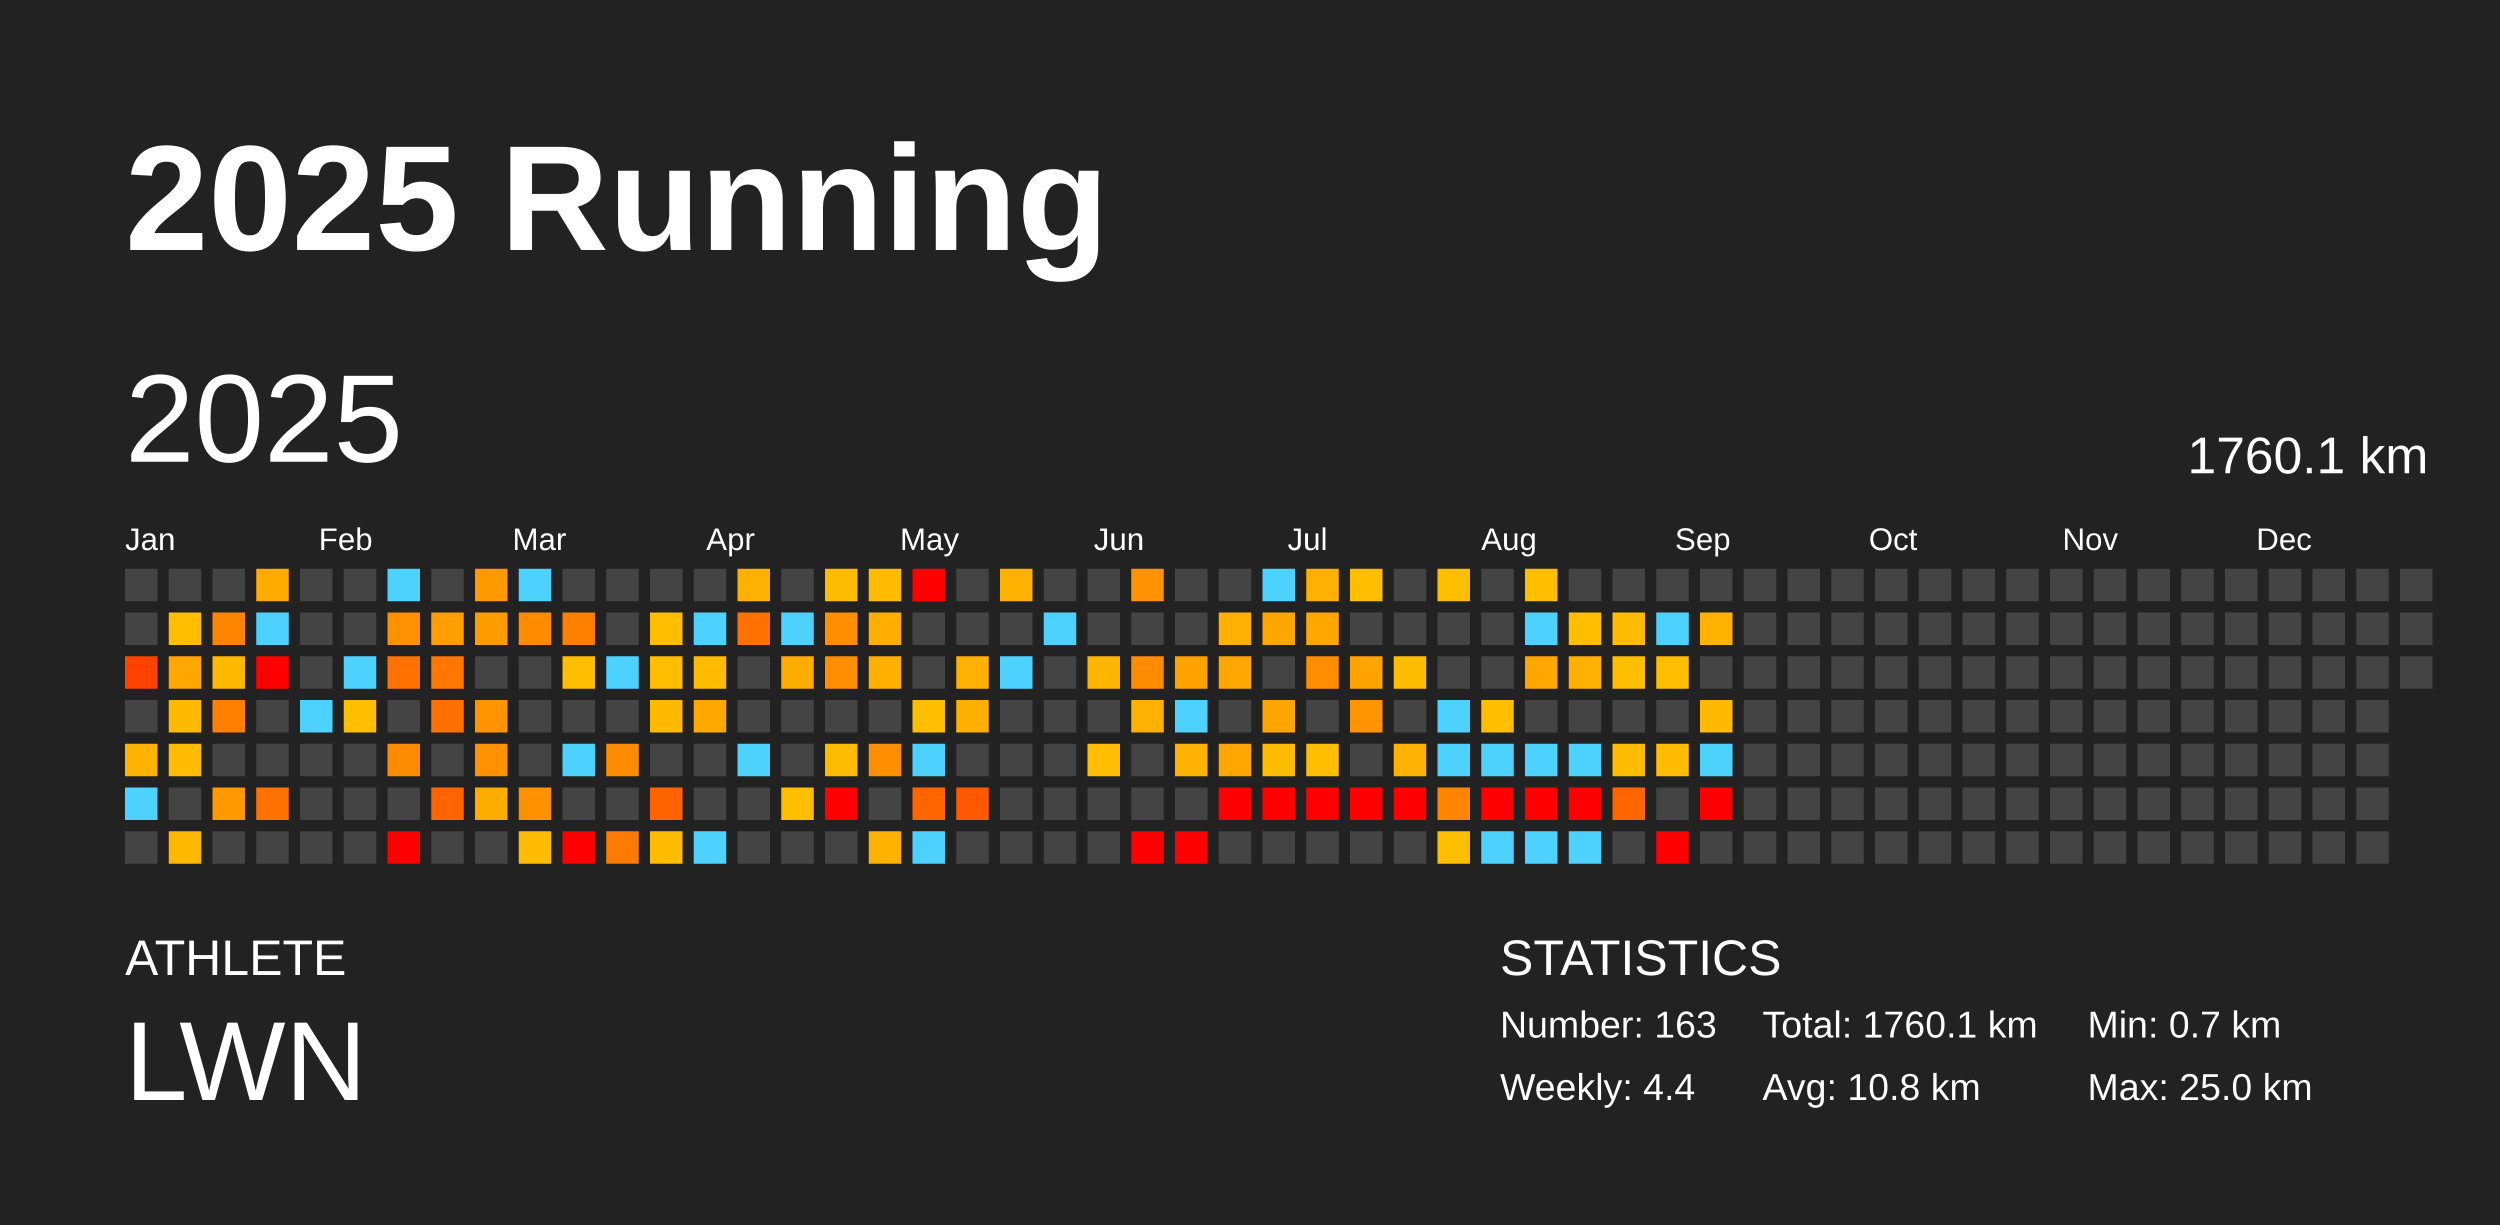
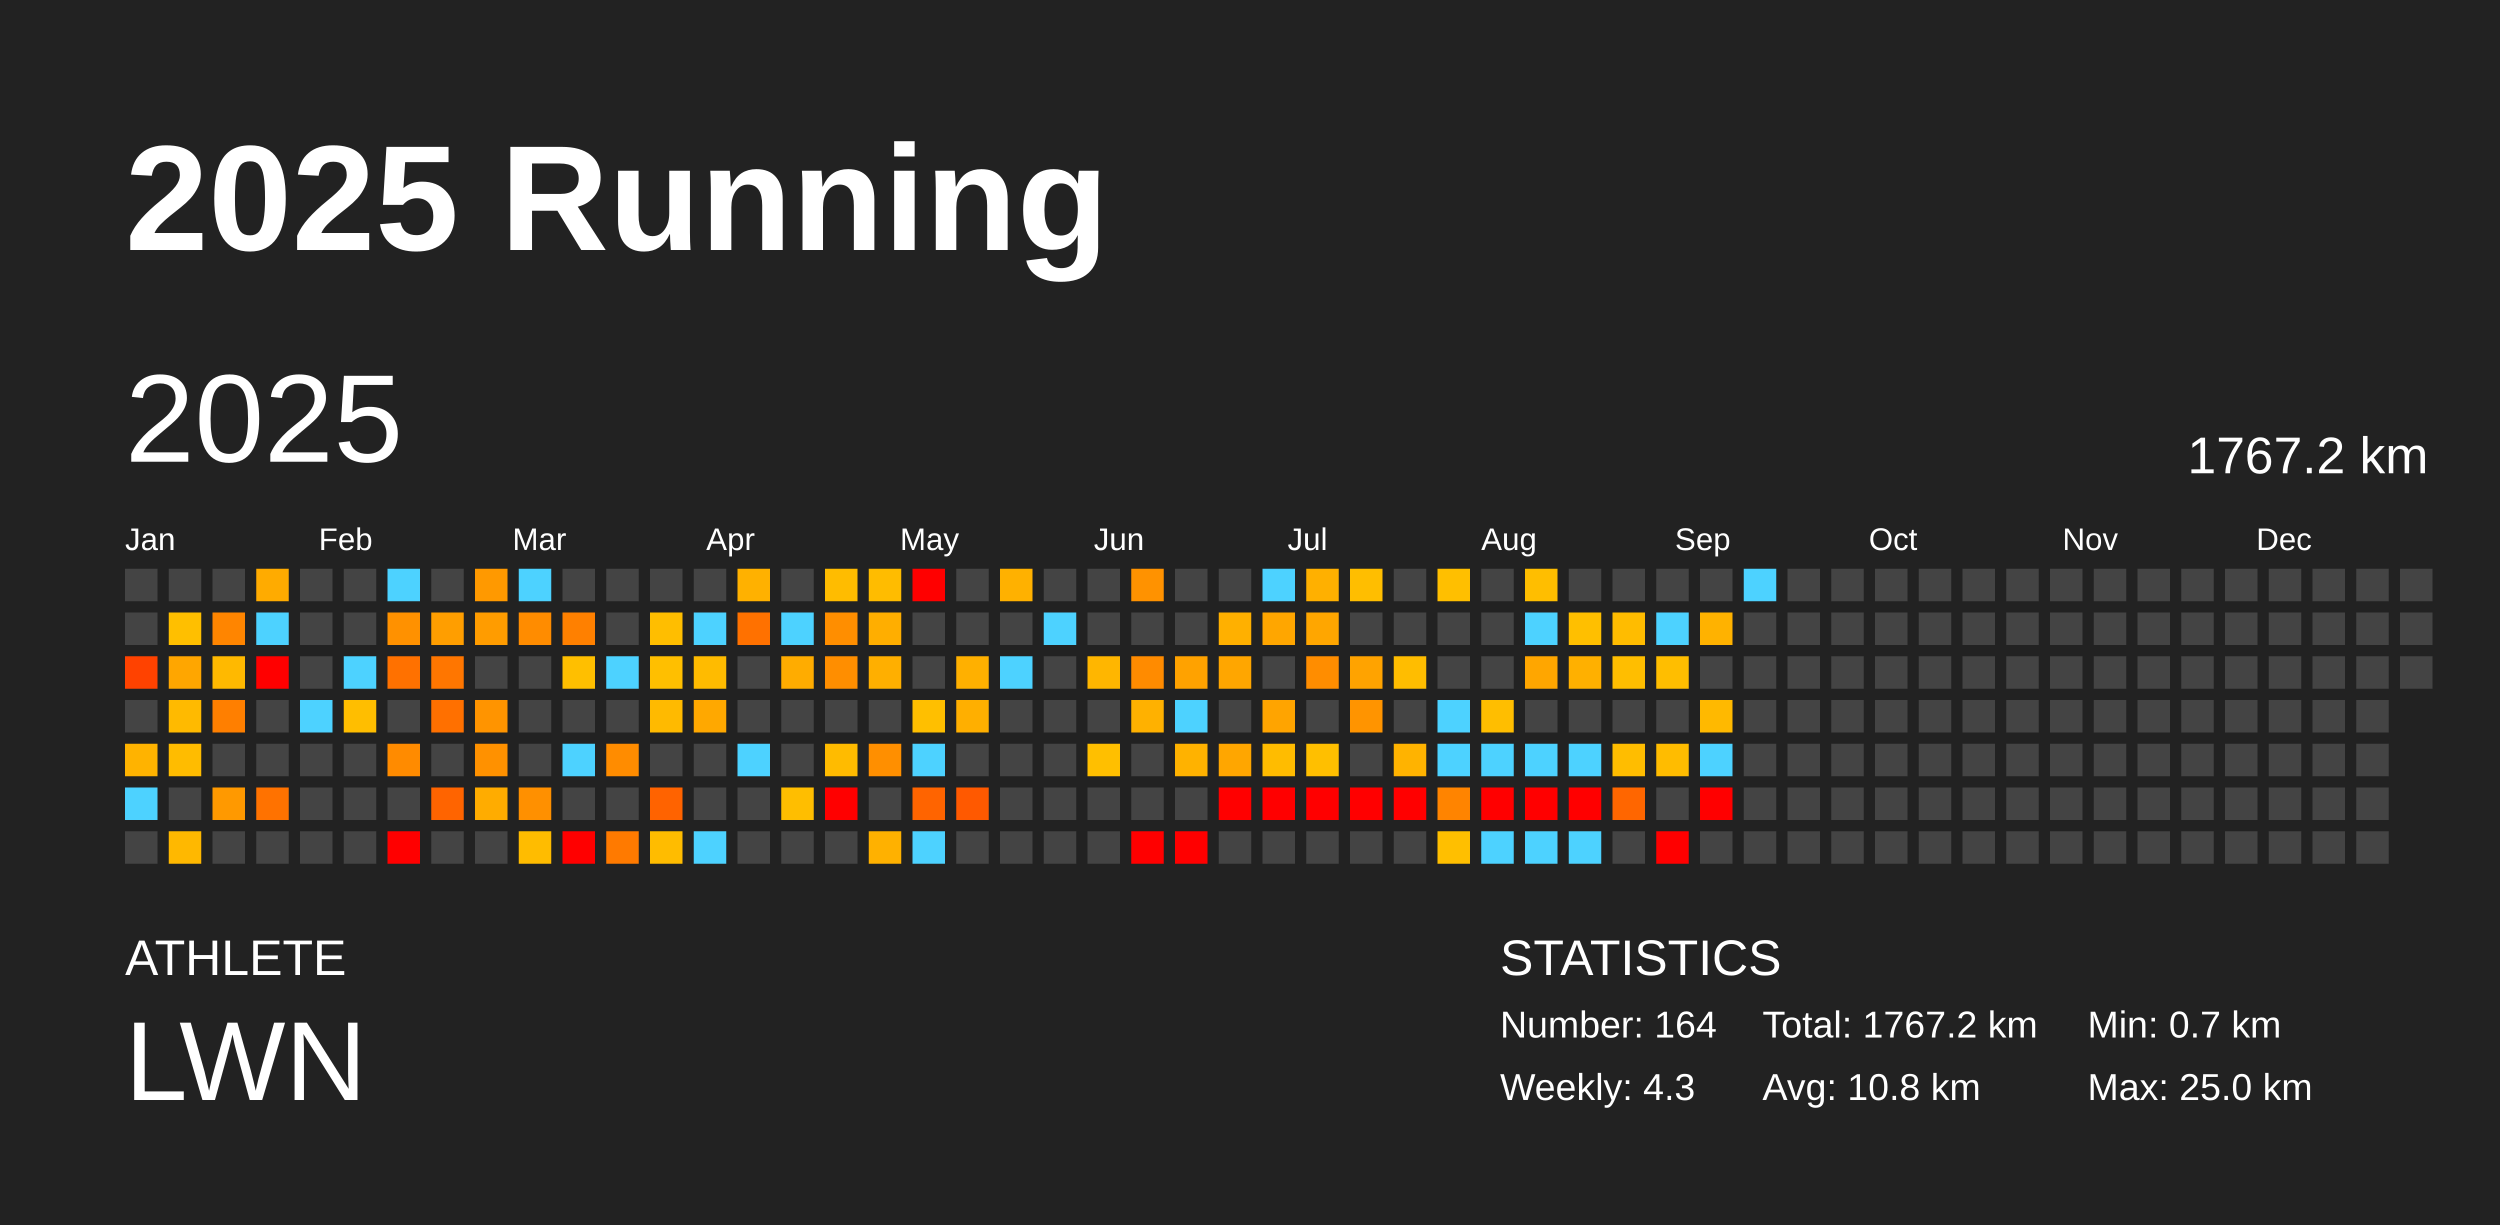
<svg xmlns="http://www.w3.org/2000/svg" baseProfile="full" height="98mm" version="1.1" viewBox="0,0,200,98" width="200mm">
  <defs />
  <rect fill="#222222" height="98" width="200" x="0" y="0" />
  <text fill="#FFFFFF" style="font-size:12px; font-family:Arial; font-weight:bold;" x="10" y="20">2025 Running</text>
  <text fill="#FFFFFF" style="font-size:4px; font-family:Arial" x="10" y="78">ATHLETE</text>
  <text fill="#FFFFFF" style="font-size:9px; font-family:Arial" x="10" y="88">LWN</text>
  <text fill="#FFFFFF" style="font-size:4px; font-family:Arial" x="120" y="78">STATISTICS</text>
-   <text fill="#FFFFFF" style="font-size:3px; font-family:Arial" x="120" y="83">Number: 163</text>
-   <text fill="#FFFFFF" style="font-size:3px; font-family:Arial" x="120" y="88">Weekly: 4.4</text>
-   <text fill="#FFFFFF" style="font-size:3px; font-family:Arial" x="141" y="83">Total: 1760.1 km</text>
+   <text fill="#FFFFFF" style="font-size:3px; font-family:Arial" x="120" y="83">Number: 164</text>
+   <text fill="#FFFFFF" style="font-size:3px; font-family:Arial" x="120" y="88">Weekly: 4.3</text>
+   <text fill="#FFFFFF" style="font-size:3px; font-family:Arial" x="141" y="83">Total: 1767.2 km</text>
  <text fill="#FFFFFF" style="font-size:3px; font-family:Arial" x="141" y="88">Avg: 10.8 km</text>
  <text fill="#FFFFFF" style="font-size:3px; font-family:Arial" x="167" y="83">Min: 0.7 km</text>
  <text fill="#FFFFFF" style="font-size:3px; font-family:Arial" x="167" y="88">Max: 25.0 km</text>
  <text dominant-baseline="hanging" fill="#FFFFFF" style="font-size:10.0px; font-family:Arial;" x="10" y="30">2025</text>
-   <text dominant-baseline="hanging" fill="#FFFFFF" style="font-size:4.125px; font-family:Arial;" x="175" y="35">1760.1 km</text>
+   <text dominant-baseline="hanging" fill="#FFFFFF" style="font-size:4.125px; font-family:Arial;" x="175" y="35">1767.2 km</text>
  <text fill="#FFFFFF" style="font-size:2.5px; font-family:Arial" x="10.0" y="44">Jan</text>
  <text fill="#FFFFFF" style="font-size:2.5px; font-family:Arial" x="25.5" y="44">Feb</text>
  <text fill="#FFFFFF" style="font-size:2.5px; font-family:Arial" x="41.0" y="44">Mar</text>
  <text fill="#FFFFFF" style="font-size:2.5px; font-family:Arial" x="56.5" y="44">Apr</text>
  <text fill="#FFFFFF" style="font-size:2.5px; font-family:Arial" x="72.0" y="44">May</text>
  <text fill="#FFFFFF" style="font-size:2.5px; font-family:Arial" x="87.5" y="44">Jun</text>
  <text fill="#FFFFFF" style="font-size:2.5px; font-family:Arial" x="103.0" y="44">Jul</text>
  <text fill="#FFFFFF" style="font-size:2.5px; font-family:Arial" x="118.5" y="44">Aug</text>
  <text fill="#FFFFFF" style="font-size:2.5px; font-family:Arial" x="134.0" y="44">Sep</text>
  <text fill="#FFFFFF" style="font-size:2.5px; font-family:Arial" x="149.5" y="44">Oct</text>
  <text fill="#FFFFFF" style="font-size:2.5px; font-family:Arial" x="165.0" y="44">Nov</text>
  <text fill="#FFFFFF" style="font-size:2.5px; font-family:Arial" x="180.5" y="44">Dec</text>
  <rect fill="#444444" height="2.6" width="2.6" x="10.0" y="45.5" />
  <rect fill="#444444" height="2.6" width="2.6" x="10.0" y="49.0" />
  <rect fill="#ff4200" height="2.6" width="2.6" x="10.0" y="52.5" />
  <rect fill="#444444" height="2.6" width="2.6" x="10.0" y="56.0" />
  <rect fill="#ffb300" height="2.6" width="2.6" x="10.0" y="59.5" />
  <rect fill="#4dd2ff" height="2.6" width="2.6" x="10.0" y="63.0" />
  <rect fill="#444444" height="2.6" width="2.6" x="10.0" y="66.5" />
  <rect fill="#444444" height="2.6" width="2.6" x="13.5" y="45.5" />
  <rect fill="#ffbf00" height="2.6" width="2.6" x="13.5" y="49.0" />
  <rect fill="#ffa600" height="2.6" width="2.6" x="13.5" y="52.5" />
  <rect fill="#ffba00" height="2.6" width="2.6" x="13.5" y="56.0" />
  <rect fill="#ffbc00" height="2.6" width="2.6" x="13.5" y="59.5" />
  <rect fill="#444444" height="2.6" width="2.6" x="13.5" y="63.0" />
  <rect fill="#ffb800" height="2.6" width="2.6" x="13.5" y="66.5" />
  <rect fill="#444444" height="2.6" width="2.6" x="17.0" y="45.5" />
  <rect fill="#ff8500" height="2.6" width="2.6" x="17.0" y="49.0" />
  <rect fill="#ffb900" height="2.6" width="2.6" x="17.0" y="52.5" />
  <rect fill="#ff7f00" height="2.6" width="2.6" x="17.0" y="56.0" />
  <rect fill="#444444" height="2.6" width="2.6" x="17.0" y="59.5" />
  <rect fill="#ff9900" height="2.6" width="2.6" x="17.0" y="63.0" />
  <rect fill="#444444" height="2.6" width="2.6" x="17.0" y="66.5" />
  <rect fill="#ffab00" height="2.6" width="2.6" x="20.5" y="45.5" />
  <rect fill="#4dd2ff" height="2.6" width="2.6" x="20.5" y="49.0" />
  <rect fill="red" height="2.6" width="2.6" x="20.5" y="52.5" />
  <rect fill="#444444" height="2.6" width="2.6" x="20.5" y="56.0" />
  <rect fill="#444444" height="2.6" width="2.6" x="20.5" y="59.5" />
  <rect fill="#ff7200" height="2.6" width="2.6" x="20.5" y="63.0" />
  <rect fill="#444444" height="2.6" width="2.6" x="20.5" y="66.5" />
  <rect fill="#444444" height="2.6" width="2.6" x="24.0" y="45.5" />
  <rect fill="#444444" height="2.6" width="2.6" x="24.0" y="49.0" />
  <rect fill="#444444" height="2.6" width="2.6" x="24.0" y="52.5" />
  <rect fill="#4dd2ff" height="2.6" width="2.6" x="24.0" y="56.0" />
  <rect fill="#444444" height="2.6" width="2.6" x="24.0" y="59.5" />
  <rect fill="#444444" height="2.6" width="2.6" x="24.0" y="63.0" />
  <rect fill="#444444" height="2.6" width="2.6" x="24.0" y="66.5" />
  <rect fill="#444444" height="2.6" width="2.6" x="27.5" y="45.5" />
  <rect fill="#444444" height="2.6" width="2.6" x="27.5" y="49.0" />
  <rect fill="#4dd2ff" height="2.6" width="2.6" x="27.5" y="52.5" />
  <rect fill="#ffbe00" height="2.6" width="2.6" x="27.5" y="56.0" />
  <rect fill="#444444" height="2.6" width="2.6" x="27.5" y="59.5" />
  <rect fill="#444444" height="2.6" width="2.6" x="27.5" y="63.0" />
  <rect fill="#444444" height="2.6" width="2.6" x="27.5" y="66.5" />
  <rect fill="#4dd2ff" height="2.6" width="2.6" x="31.0" y="45.5" />
  <rect fill="#ff9100" height="2.6" width="2.6" x="31.0" y="49.0" />
  <rect fill="#ff7100" height="2.6" width="2.6" x="31.0" y="52.5" />
  <rect fill="#444444" height="2.6" width="2.6" x="31.0" y="56.0" />
  <rect fill="#ff8b00" height="2.6" width="2.6" x="31.0" y="59.5" />
  <rect fill="#444444" height="2.6" width="2.6" x="31.0" y="63.0" />
  <rect fill="red" height="2.6" width="2.6" x="31.0" y="66.5" />
  <rect fill="#444444" height="2.6" width="2.6" x="34.5" y="45.5" />
  <rect fill="#ff9e00" height="2.6" width="2.6" x="34.5" y="49.0" />
  <rect fill="#ff7600" height="2.6" width="2.6" x="34.5" y="52.5" />
  <rect fill="#ff7000" height="2.6" width="2.6" x="34.5" y="56.0" />
  <rect fill="#444444" height="2.6" width="2.6" x="34.5" y="59.5" />
  <rect fill="#ff6400" height="2.6" width="2.6" x="34.5" y="63.0" />
  <rect fill="#444444" height="2.6" width="2.6" x="34.5" y="66.5" />
  <rect fill="#ff9900" height="2.6" width="2.6" x="38.0" y="45.5" />
  <rect fill="#ff9c00" height="2.6" width="2.6" x="38.0" y="49.0" />
  <rect fill="#444444" height="2.6" width="2.6" x="38.0" y="52.5" />
  <rect fill="#ff9400" height="2.6" width="2.6" x="38.0" y="56.0" />
  <rect fill="#ff9100" height="2.6" width="2.6" x="38.0" y="59.5" />
  <rect fill="#ffac00" height="2.6" width="2.6" x="38.0" y="63.0" />
  <rect fill="#444444" height="2.6" width="2.6" x="38.0" y="66.5" />
  <rect fill="#4dd2ff" height="2.6" width="2.6" x="41.5" y="45.5" />
  <rect fill="#ff8c00" height="2.6" width="2.6" x="41.5" y="49.0" />
  <rect fill="#444444" height="2.6" width="2.6" x="41.5" y="52.5" />
  <rect fill="#444444" height="2.6" width="2.6" x="41.5" y="56.0" />
  <rect fill="#444444" height="2.6" width="2.6" x="41.5" y="59.5" />
  <rect fill="#ff9000" height="2.6" width="2.6" x="41.5" y="63.0" />
  <rect fill="#ffbc00" height="2.6" width="2.6" x="41.5" y="66.5" />
  <rect fill="#444444" height="2.6" width="2.6" x="45.0" y="45.5" />
  <rect fill="#ff8000" height="2.6" width="2.6" x="45.0" y="49.0" />
  <rect fill="#ffbf00" height="2.6" width="2.6" x="45.0" y="52.5" />
  <rect fill="#444444" height="2.6" width="2.6" x="45.0" y="56.0" />
  <rect fill="#4dd2ff" height="2.6" width="2.6" x="45.0" y="59.5" />
  <rect fill="#444444" height="2.6" width="2.6" x="45.0" y="63.0" />
  <rect fill="red" height="2.6" width="2.6" x="45.0" y="66.5" />
  <rect fill="#444444" height="2.6" width="2.6" x="48.5" y="45.5" />
  <rect fill="#444444" height="2.6" width="2.6" x="48.5" y="49.0" />
  <rect fill="#4dd2ff" height="2.6" width="2.6" x="48.5" y="52.5" />
  <rect fill="#444444" height="2.6" width="2.6" x="48.5" y="56.0" />
  <rect fill="#ff8c00" height="2.6" width="2.6" x="48.5" y="59.5" />
  <rect fill="#444444" height="2.6" width="2.6" x="48.5" y="63.0" />
  <rect fill="#ff7a00" height="2.6" width="2.6" x="48.5" y="66.5" />
  <rect fill="#444444" height="2.6" width="2.6" x="52.0" y="45.5" />
  <rect fill="#ffbe00" height="2.6" width="2.6" x="52.0" y="49.0" />
  <rect fill="#ffbf00" height="2.6" width="2.6" x="52.0" y="52.5" />
  <rect fill="#ffba00" height="2.6" width="2.6" x="52.0" y="56.0" />
  <rect fill="#444444" height="2.6" width="2.6" x="52.0" y="59.5" />
  <rect fill="#ff6300" height="2.6" width="2.6" x="52.0" y="63.0" />
  <rect fill="#ffbc00" height="2.6" width="2.6" x="52.0" y="66.5" />
  <rect fill="#444444" height="2.6" width="2.6" x="55.5" y="45.5" />
  <rect fill="#4dd2ff" height="2.6" width="2.6" x="55.5" y="49.0" />
  <rect fill="#ffbb00" height="2.6" width="2.6" x="55.5" y="52.5" />
  <rect fill="#ffa800" height="2.6" width="2.6" x="55.5" y="56.0" />
  <rect fill="#444444" height="2.6" width="2.6" x="55.5" y="59.5" />
  <rect fill="#444444" height="2.6" width="2.6" x="55.5" y="63.0" />
  <rect fill="#4dd2ff" height="2.6" width="2.6" x="55.5" y="66.5" />
  <rect fill="#ffb100" height="2.6" width="2.6" x="59.0" y="45.5" />
  <rect fill="#ff7100" height="2.6" width="2.6" x="59.0" y="49.0" />
  <rect fill="#444444" height="2.6" width="2.6" x="59.0" y="52.5" />
  <rect fill="#444444" height="2.6" width="2.6" x="59.0" y="56.0" />
  <rect fill="#4dd2ff" height="2.6" width="2.6" x="59.0" y="59.5" />
  <rect fill="#444444" height="2.6" width="2.6" x="59.0" y="63.0" />
  <rect fill="#444444" height="2.6" width="2.6" x="59.0" y="66.5" />
  <rect fill="#444444" height="2.6" width="2.6" x="62.5" y="45.5" />
  <rect fill="#4dd2ff" height="2.6" width="2.6" x="62.5" y="49.0" />
  <rect fill="#ffac00" height="2.6" width="2.6" x="62.5" y="52.5" />
  <rect fill="#444444" height="2.6" width="2.6" x="62.5" y="56.0" />
  <rect fill="#444444" height="2.6" width="2.6" x="62.5" y="59.5" />
  <rect fill="#ffbe00" height="2.6" width="2.6" x="62.5" y="63.0" />
  <rect fill="#444444" height="2.6" width="2.6" x="62.5" y="66.5" />
  <rect fill="#ffbc00" height="2.6" width="2.6" x="66.0" y="45.5" />
  <rect fill="#ff8e00" height="2.6" width="2.6" x="66.0" y="49.0" />
  <rect fill="#ff8e00" height="2.6" width="2.6" x="66.0" y="52.5" />
  <rect fill="#444444" height="2.6" width="2.6" x="66.0" y="56.0" />
  <rect fill="#ffbb00" height="2.6" width="2.6" x="66.0" y="59.5" />
  <rect fill="red" height="2.6" width="2.6" x="66.0" y="63.0" />
  <rect fill="#444444" height="2.6" width="2.6" x="66.0" y="66.5" />
  <rect fill="#ffbc00" height="2.6" width="2.6" x="69.5" y="45.5" />
  <rect fill="#ffae00" height="2.6" width="2.6" x="69.5" y="49.0" />
  <rect fill="#ffaf00" height="2.6" width="2.6" x="69.5" y="52.5" />
  <rect fill="#444444" height="2.6" width="2.6" x="69.5" y="56.0" />
  <rect fill="#ff8f00" height="2.6" width="2.6" x="69.5" y="59.5" />
  <rect fill="#444444" height="2.6" width="2.6" x="69.5" y="63.0" />
  <rect fill="#ffb100" height="2.6" width="2.6" x="69.5" y="66.5" />
  <rect fill="red" height="2.6" width="2.6" x="73.0" y="45.5" />
  <rect fill="#444444" height="2.6" width="2.6" x="73.0" y="49.0" />
  <rect fill="#444444" height="2.6" width="2.6" x="73.0" y="52.5" />
  <rect fill="#ffbf00" height="2.6" width="2.6" x="73.0" y="56.0" />
  <rect fill="#4dd2ff" height="2.6" width="2.6" x="73.0" y="59.5" />
  <rect fill="#ff6400" height="2.6" width="2.6" x="73.0" y="63.0" />
  <rect fill="#4dd2ff" height="2.6" width="2.6" x="73.0" y="66.5" />
  <rect fill="#444444" height="2.6" width="2.6" x="76.5" y="45.5" />
  <rect fill="#444444" height="2.6" width="2.6" x="76.5" y="49.0" />
  <rect fill="#ffb000" height="2.6" width="2.6" x="76.5" y="52.5" />
  <rect fill="#ffaf00" height="2.6" width="2.6" x="76.5" y="56.0" />
  <rect fill="#444444" height="2.6" width="2.6" x="76.5" y="59.5" />
  <rect fill="#ff5900" height="2.6" width="2.6" x="76.5" y="63.0" />
  <rect fill="#444444" height="2.6" width="2.6" x="76.5" y="66.5" />
  <rect fill="#ffb100" height="2.6" width="2.6" x="80.0" y="45.5" />
  <rect fill="#444444" height="2.6" width="2.6" x="80.0" y="49.0" />
  <rect fill="#4dd2ff" height="2.6" width="2.6" x="80.0" y="52.5" />
  <rect fill="#444444" height="2.6" width="2.6" x="80.0" y="56.0" />
  <rect fill="#444444" height="2.6" width="2.6" x="80.0" y="59.5" />
  <rect fill="#444444" height="2.6" width="2.6" x="80.0" y="63.0" />
  <rect fill="#444444" height="2.6" width="2.6" x="80.0" y="66.5" />
  <rect fill="#444444" height="2.6" width="2.6" x="83.5" y="45.5" />
  <rect fill="#4dd2ff" height="2.6" width="2.6" x="83.5" y="49.0" />
  <rect fill="#444444" height="2.6" width="2.6" x="83.5" y="52.5" />
  <rect fill="#444444" height="2.6" width="2.6" x="83.5" y="56.0" />
  <rect fill="#444444" height="2.6" width="2.6" x="83.5" y="59.5" />
  <rect fill="#444444" height="2.6" width="2.6" x="83.5" y="63.0" />
  <rect fill="#444444" height="2.6" width="2.6" x="83.5" y="66.5" />
  <rect fill="#444444" height="2.6" width="2.6" x="87.0" y="45.5" />
  <rect fill="#444444" height="2.6" width="2.6" x="87.0" y="49.0" />
  <rect fill="#ffb600" height="2.6" width="2.6" x="87.0" y="52.5" />
  <rect fill="#444444" height="2.6" width="2.6" x="87.0" y="56.0" />
  <rect fill="#ffbf00" height="2.6" width="2.6" x="87.0" y="59.5" />
  <rect fill="#444444" height="2.6" width="2.6" x="87.0" y="63.0" />
  <rect fill="#444444" height="2.6" width="2.6" x="87.0" y="66.5" />
  <rect fill="#ff9200" height="2.6" width="2.6" x="90.5" y="45.5" />
  <rect fill="#444444" height="2.6" width="2.6" x="90.5" y="49.0" />
  <rect fill="#ff8b00" height="2.6" width="2.6" x="90.5" y="52.5" />
  <rect fill="#ffb100" height="2.6" width="2.6" x="90.5" y="56.0" />
  <rect fill="#444444" height="2.6" width="2.6" x="90.5" y="59.5" />
  <rect fill="#444444" height="2.6" width="2.6" x="90.5" y="63.0" />
  <rect fill="red" height="2.6" width="2.6" x="90.5" y="66.5" />
  <rect fill="#444444" height="2.6" width="2.6" x="94.0" y="45.5" />
  <rect fill="#444444" height="2.6" width="2.6" x="94.0" y="49.0" />
  <rect fill="#ffa200" height="2.6" width="2.6" x="94.0" y="52.5" />
  <rect fill="#4dd2ff" height="2.6" width="2.6" x="94.0" y="56.0" />
  <rect fill="#ffb200" height="2.6" width="2.6" x="94.0" y="59.5" />
  <rect fill="#444444" height="2.6" width="2.6" x="94.0" y="63.0" />
  <rect fill="red" height="2.6" width="2.6" x="94.0" y="66.5" />
  <rect fill="#444444" height="2.6" width="2.6" x="97.5" y="45.5" />
  <rect fill="#ffb000" height="2.6" width="2.6" x="97.5" y="49.0" />
  <rect fill="#ffa600" height="2.6" width="2.6" x="97.5" y="52.5" />
  <rect fill="#444444" height="2.6" width="2.6" x="97.5" y="56.0" />
  <rect fill="#ffa600" height="2.6" width="2.6" x="97.5" y="59.5" />
  <rect fill="red" height="2.6" width="2.6" x="97.5" y="63.0" />
  <rect fill="#444444" height="2.6" width="2.6" x="97.5" y="66.5" />
  <rect fill="#4dd2ff" height="2.6" width="2.6" x="101.0" y="45.5" />
  <rect fill="#ffa600" height="2.6" width="2.6" x="101.0" y="49.0" />
  <rect fill="#444444" height="2.6" width="2.6" x="101.0" y="52.5" />
  <rect fill="#ffa400" height="2.6" width="2.6" x="101.0" y="56.0" />
  <rect fill="#ffbc00" height="2.6" width="2.6" x="101.0" y="59.5" />
  <rect fill="red" height="2.6" width="2.6" x="101.0" y="63.0" />
  <rect fill="#444444" height="2.6" width="2.6" x="101.0" y="66.5" />
  <rect fill="#ffb000" height="2.6" width="2.6" x="104.5" y="45.5" />
  <rect fill="#ffa600" height="2.6" width="2.6" x="104.5" y="49.0" />
  <rect fill="#ff8d00" height="2.6" width="2.6" x="104.5" y="52.5" />
  <rect fill="#444444" height="2.6" width="2.6" x="104.5" y="56.0" />
  <rect fill="#ffbf00" height="2.6" width="2.6" x="104.5" y="59.5" />
  <rect fill="red" height="2.6" width="2.6" x="104.5" y="63.0" />
  <rect fill="#444444" height="2.6" width="2.6" x="104.5" y="66.5" />
  <rect fill="#ffbe00" height="2.6" width="2.6" x="108.0" y="45.5" />
  <rect fill="#444444" height="2.6" width="2.6" x="108.0" y="49.0" />
  <rect fill="#ffa300" height="2.6" width="2.6" x="108.0" y="52.5" />
  <rect fill="#ff9400" height="2.6" width="2.6" x="108.0" y="56.0" />
  <rect fill="#444444" height="2.6" width="2.6" x="108.0" y="59.5" />
  <rect fill="red" height="2.6" width="2.6" x="108.0" y="63.0" />
  <rect fill="#444444" height="2.6" width="2.6" x="108.0" y="66.5" />
  <rect fill="#444444" height="2.6" width="2.6" x="111.5" y="45.5" />
  <rect fill="#444444" height="2.6" width="2.6" x="111.5" y="49.0" />
  <rect fill="#ffbd00" height="2.6" width="2.6" x="111.5" y="52.5" />
  <rect fill="#444444" height="2.6" width="2.6" x="111.5" y="56.0" />
  <rect fill="#ffb300" height="2.6" width="2.6" x="111.5" y="59.5" />
  <rect fill="red" height="2.6" width="2.6" x="111.5" y="63.0" />
  <rect fill="#444444" height="2.6" width="2.6" x="111.5" y="66.5" />
  <rect fill="#ffbf00" height="2.6" width="2.6" x="115.0" y="45.5" />
  <rect fill="#444444" height="2.6" width="2.6" x="115.0" y="49.0" />
  <rect fill="#444444" height="2.6" width="2.6" x="115.0" y="52.5" />
  <rect fill="#4dd2ff" height="2.6" width="2.6" x="115.0" y="56.0" />
  <rect fill="#4dd2ff" height="2.6" width="2.6" x="115.0" y="59.5" />
  <rect fill="#ff8400" height="2.6" width="2.6" x="115.0" y="63.0" />
  <rect fill="#ffbf00" height="2.6" width="2.6" x="115.0" y="66.5" />
  <rect fill="#444444" height="2.6" width="2.6" x="118.5" y="45.5" />
  <rect fill="#444444" height="2.6" width="2.6" x="118.5" y="49.0" />
  <rect fill="#444444" height="2.6" width="2.6" x="118.5" y="52.5" />
  <rect fill="#ffbe00" height="2.6" width="2.6" x="118.5" y="56.0" />
  <rect fill="#4dd2ff" height="2.6" width="2.6" x="118.5" y="59.5" />
  <rect fill="red" height="2.6" width="2.6" x="118.5" y="63.0" />
  <rect fill="#4dd2ff" height="2.6" width="2.6" x="118.5" y="66.5" />
  <rect fill="#ffbe00" height="2.6" width="2.6" x="122.0" y="45.5" />
  <rect fill="#4dd2ff" height="2.6" width="2.6" x="122.0" y="49.0" />
  <rect fill="#ffa600" height="2.6" width="2.6" x="122.0" y="52.5" />
  <rect fill="#444444" height="2.6" width="2.6" x="122.0" y="56.0" />
  <rect fill="#4dd2ff" height="2.6" width="2.6" x="122.0" y="59.5" />
  <rect fill="red" height="2.6" width="2.6" x="122.0" y="63.0" />
  <rect fill="#4dd2ff" height="2.6" width="2.6" x="122.0" y="66.5" />
  <rect fill="#444444" height="2.6" width="2.6" x="125.5" y="45.5" />
  <rect fill="#ffbf00" height="2.6" width="2.6" x="125.5" y="49.0" />
  <rect fill="#ffb000" height="2.6" width="2.6" x="125.5" y="52.5" />
  <rect fill="#444444" height="2.6" width="2.6" x="125.5" y="56.0" />
  <rect fill="#4dd2ff" height="2.6" width="2.6" x="125.5" y="59.5" />
  <rect fill="red" height="2.6" width="2.6" x="125.5" y="63.0" />
  <rect fill="#4dd2ff" height="2.6" width="2.6" x="125.5" y="66.5" />
  <rect fill="#444444" height="2.6" width="2.6" x="129.0" y="45.5" />
  <rect fill="#ffbc00" height="2.6" width="2.6" x="129.0" y="49.0" />
  <rect fill="#ffbe00" height="2.6" width="2.6" x="129.0" y="52.5" />
  <rect fill="#444444" height="2.6" width="2.6" x="129.0" y="56.0" />
  <rect fill="#ffbd00" height="2.6" width="2.6" x="129.0" y="59.5" />
  <rect fill="#ff6600" height="2.6" width="2.6" x="129.0" y="63.0" />
  <rect fill="#444444" height="2.6" width="2.6" x="129.0" y="66.5" />
  <rect fill="#444444" height="2.6" width="2.6" x="132.5" y="45.5" />
  <rect fill="#4dd2ff" height="2.6" width="2.6" x="132.5" y="49.0" />
  <rect fill="#ffbe00" height="2.6" width="2.6" x="132.5" y="52.5" />
  <rect fill="#444444" height="2.6" width="2.6" x="132.5" y="56.0" />
  <rect fill="#ffbc00" height="2.6" width="2.6" x="132.5" y="59.5" />
  <rect fill="#444444" height="2.6" width="2.6" x="132.5" y="63.0" />
  <rect fill="red" height="2.6" width="2.6" x="132.5" y="66.5" />
  <rect fill="#444444" height="2.6" width="2.6" x="136.0" y="45.5" />
  <rect fill="#ffb200" height="2.6" width="2.6" x="136.0" y="49.0" />
  <rect fill="#444444" height="2.6" width="2.6" x="136.0" y="52.5" />
  <rect fill="#ffb900" height="2.6" width="2.6" x="136.0" y="56.0" />
  <rect fill="#4dd2ff" height="2.6" width="2.6" x="136.0" y="59.5" />
  <rect fill="red" height="2.6" width="2.6" x="136.0" y="63.0" />
  <rect fill="#444444" height="2.6" width="2.6" x="136.0" y="66.5" />
-   <rect fill="#444444" height="2.6" width="2.6" x="139.5" y="45.5" />
+   <rect fill="#4dd2ff" height="2.6" width="2.6" x="139.5" y="45.5" />
  <rect fill="#444444" height="2.6" width="2.6" x="139.5" y="49.0" />
  <rect fill="#444444" height="2.6" width="2.6" x="139.5" y="52.5" />
  <rect fill="#444444" height="2.6" width="2.6" x="139.5" y="56.0" />
  <rect fill="#444444" height="2.6" width="2.6" x="139.5" y="59.5" />
  <rect fill="#444444" height="2.6" width="2.6" x="139.5" y="63.0" />
  <rect fill="#444444" height="2.6" width="2.6" x="139.5" y="66.5" />
  <rect fill="#444444" height="2.6" width="2.6" x="143.0" y="45.5" />
  <rect fill="#444444" height="2.6" width="2.6" x="143.0" y="49.0" />
  <rect fill="#444444" height="2.6" width="2.6" x="143.0" y="52.5" />
  <rect fill="#444444" height="2.6" width="2.6" x="143.0" y="56.0" />
  <rect fill="#444444" height="2.6" width="2.6" x="143.0" y="59.5" />
  <rect fill="#444444" height="2.6" width="2.6" x="143.0" y="63.0" />
  <rect fill="#444444" height="2.6" width="2.6" x="143.0" y="66.5" />
  <rect fill="#444444" height="2.6" width="2.6" x="146.5" y="45.5" />
  <rect fill="#444444" height="2.6" width="2.6" x="146.5" y="49.0" />
  <rect fill="#444444" height="2.6" width="2.6" x="146.5" y="52.5" />
  <rect fill="#444444" height="2.6" width="2.6" x="146.5" y="56.0" />
  <rect fill="#444444" height="2.6" width="2.6" x="146.5" y="59.5" />
  <rect fill="#444444" height="2.6" width="2.6" x="146.5" y="63.0" />
  <rect fill="#444444" height="2.6" width="2.6" x="146.5" y="66.5" />
  <rect fill="#444444" height="2.6" width="2.6" x="150.0" y="45.5" />
  <rect fill="#444444" height="2.6" width="2.6" x="150.0" y="49.0" />
  <rect fill="#444444" height="2.6" width="2.6" x="150.0" y="52.5" />
  <rect fill="#444444" height="2.6" width="2.6" x="150.0" y="56.0" />
  <rect fill="#444444" height="2.6" width="2.6" x="150.0" y="59.5" />
  <rect fill="#444444" height="2.6" width="2.6" x="150.0" y="63.0" />
  <rect fill="#444444" height="2.6" width="2.6" x="150.0" y="66.5" />
  <rect fill="#444444" height="2.6" width="2.6" x="153.5" y="45.5" />
  <rect fill="#444444" height="2.6" width="2.6" x="153.5" y="49.0" />
  <rect fill="#444444" height="2.6" width="2.6" x="153.5" y="52.5" />
  <rect fill="#444444" height="2.6" width="2.6" x="153.5" y="56.0" />
  <rect fill="#444444" height="2.6" width="2.6" x="153.5" y="59.5" />
  <rect fill="#444444" height="2.6" width="2.6" x="153.5" y="63.0" />
  <rect fill="#444444" height="2.6" width="2.6" x="153.5" y="66.5" />
  <rect fill="#444444" height="2.6" width="2.6" x="157.0" y="45.5" />
  <rect fill="#444444" height="2.6" width="2.6" x="157.0" y="49.0" />
  <rect fill="#444444" height="2.6" width="2.6" x="157.0" y="52.5" />
  <rect fill="#444444" height="2.6" width="2.6" x="157.0" y="56.0" />
  <rect fill="#444444" height="2.6" width="2.6" x="157.0" y="59.5" />
  <rect fill="#444444" height="2.6" width="2.6" x="157.0" y="63.0" />
  <rect fill="#444444" height="2.6" width="2.6" x="157.0" y="66.5" />
  <rect fill="#444444" height="2.6" width="2.6" x="160.5" y="45.5" />
  <rect fill="#444444" height="2.6" width="2.6" x="160.5" y="49.0" />
  <rect fill="#444444" height="2.6" width="2.6" x="160.5" y="52.5" />
  <rect fill="#444444" height="2.6" width="2.6" x="160.5" y="56.0" />
  <rect fill="#444444" height="2.6" width="2.6" x="160.5" y="59.5" />
  <rect fill="#444444" height="2.6" width="2.6" x="160.5" y="63.0" />
  <rect fill="#444444" height="2.6" width="2.6" x="160.5" y="66.5" />
  <rect fill="#444444" height="2.6" width="2.6" x="164.0" y="45.5" />
  <rect fill="#444444" height="2.6" width="2.6" x="164.0" y="49.0" />
  <rect fill="#444444" height="2.6" width="2.6" x="164.0" y="52.5" />
  <rect fill="#444444" height="2.6" width="2.6" x="164.0" y="56.0" />
  <rect fill="#444444" height="2.6" width="2.6" x="164.0" y="59.5" />
  <rect fill="#444444" height="2.6" width="2.6" x="164.0" y="63.0" />
  <rect fill="#444444" height="2.6" width="2.6" x="164.0" y="66.5" />
  <rect fill="#444444" height="2.6" width="2.6" x="167.5" y="45.5" />
  <rect fill="#444444" height="2.6" width="2.6" x="167.5" y="49.0" />
  <rect fill="#444444" height="2.6" width="2.6" x="167.5" y="52.5" />
  <rect fill="#444444" height="2.6" width="2.6" x="167.5" y="56.0" />
  <rect fill="#444444" height="2.6" width="2.6" x="167.5" y="59.5" />
  <rect fill="#444444" height="2.6" width="2.6" x="167.5" y="63.0" />
  <rect fill="#444444" height="2.6" width="2.6" x="167.5" y="66.5" />
  <rect fill="#444444" height="2.6" width="2.6" x="171.0" y="45.5" />
  <rect fill="#444444" height="2.6" width="2.6" x="171.0" y="49.0" />
  <rect fill="#444444" height="2.6" width="2.6" x="171.0" y="52.5" />
  <rect fill="#444444" height="2.6" width="2.6" x="171.0" y="56.0" />
  <rect fill="#444444" height="2.6" width="2.6" x="171.0" y="59.5" />
  <rect fill="#444444" height="2.6" width="2.6" x="171.0" y="63.0" />
  <rect fill="#444444" height="2.6" width="2.6" x="171.0" y="66.5" />
  <rect fill="#444444" height="2.6" width="2.6" x="174.5" y="45.5" />
  <rect fill="#444444" height="2.6" width="2.6" x="174.5" y="49.0" />
  <rect fill="#444444" height="2.6" width="2.6" x="174.5" y="52.5" />
  <rect fill="#444444" height="2.6" width="2.6" x="174.5" y="56.0" />
  <rect fill="#444444" height="2.6" width="2.6" x="174.5" y="59.5" />
  <rect fill="#444444" height="2.6" width="2.6" x="174.5" y="63.0" />
  <rect fill="#444444" height="2.6" width="2.6" x="174.5" y="66.5" />
  <rect fill="#444444" height="2.6" width="2.6" x="178.0" y="45.5" />
  <rect fill="#444444" height="2.6" width="2.6" x="178.0" y="49.0" />
  <rect fill="#444444" height="2.6" width="2.6" x="178.0" y="52.5" />
  <rect fill="#444444" height="2.6" width="2.6" x="178.0" y="56.0" />
  <rect fill="#444444" height="2.6" width="2.6" x="178.0" y="59.5" />
  <rect fill="#444444" height="2.6" width="2.6" x="178.0" y="63.0" />
  <rect fill="#444444" height="2.6" width="2.6" x="178.0" y="66.5" />
  <rect fill="#444444" height="2.6" width="2.6" x="181.5" y="45.5" />
  <rect fill="#444444" height="2.6" width="2.6" x="181.5" y="49.0" />
  <rect fill="#444444" height="2.6" width="2.6" x="181.5" y="52.5" />
  <rect fill="#444444" height="2.6" width="2.6" x="181.5" y="56.0" />
  <rect fill="#444444" height="2.6" width="2.6" x="181.5" y="59.5" />
  <rect fill="#444444" height="2.6" width="2.6" x="181.5" y="63.0" />
  <rect fill="#444444" height="2.6" width="2.6" x="181.5" y="66.5" />
  <rect fill="#444444" height="2.6" width="2.6" x="185.0" y="45.5" />
  <rect fill="#444444" height="2.6" width="2.6" x="185.0" y="49.0" />
  <rect fill="#444444" height="2.6" width="2.6" x="185.0" y="52.5" />
  <rect fill="#444444" height="2.6" width="2.6" x="185.0" y="56.0" />
  <rect fill="#444444" height="2.6" width="2.6" x="185.0" y="59.5" />
  <rect fill="#444444" height="2.6" width="2.6" x="185.0" y="63.0" />
  <rect fill="#444444" height="2.6" width="2.6" x="185.0" y="66.5" />
  <rect fill="#444444" height="2.6" width="2.6" x="188.5" y="45.5" />
  <rect fill="#444444" height="2.6" width="2.6" x="188.5" y="49.0" />
  <rect fill="#444444" height="2.6" width="2.6" x="188.5" y="52.5" />
  <rect fill="#444444" height="2.6" width="2.6" x="188.5" y="56.0" />
  <rect fill="#444444" height="2.6" width="2.6" x="188.5" y="59.5" />
  <rect fill="#444444" height="2.6" width="2.6" x="188.5" y="63.0" />
  <rect fill="#444444" height="2.6" width="2.6" x="188.5" y="66.5" />
  <rect fill="#444444" height="2.6" width="2.6" x="192.0" y="45.5" />
  <rect fill="#444444" height="2.6" width="2.6" x="192.0" y="49.0" />
  <rect fill="#444444" height="2.6" width="2.6" x="192.0" y="52.5" />
</svg>
